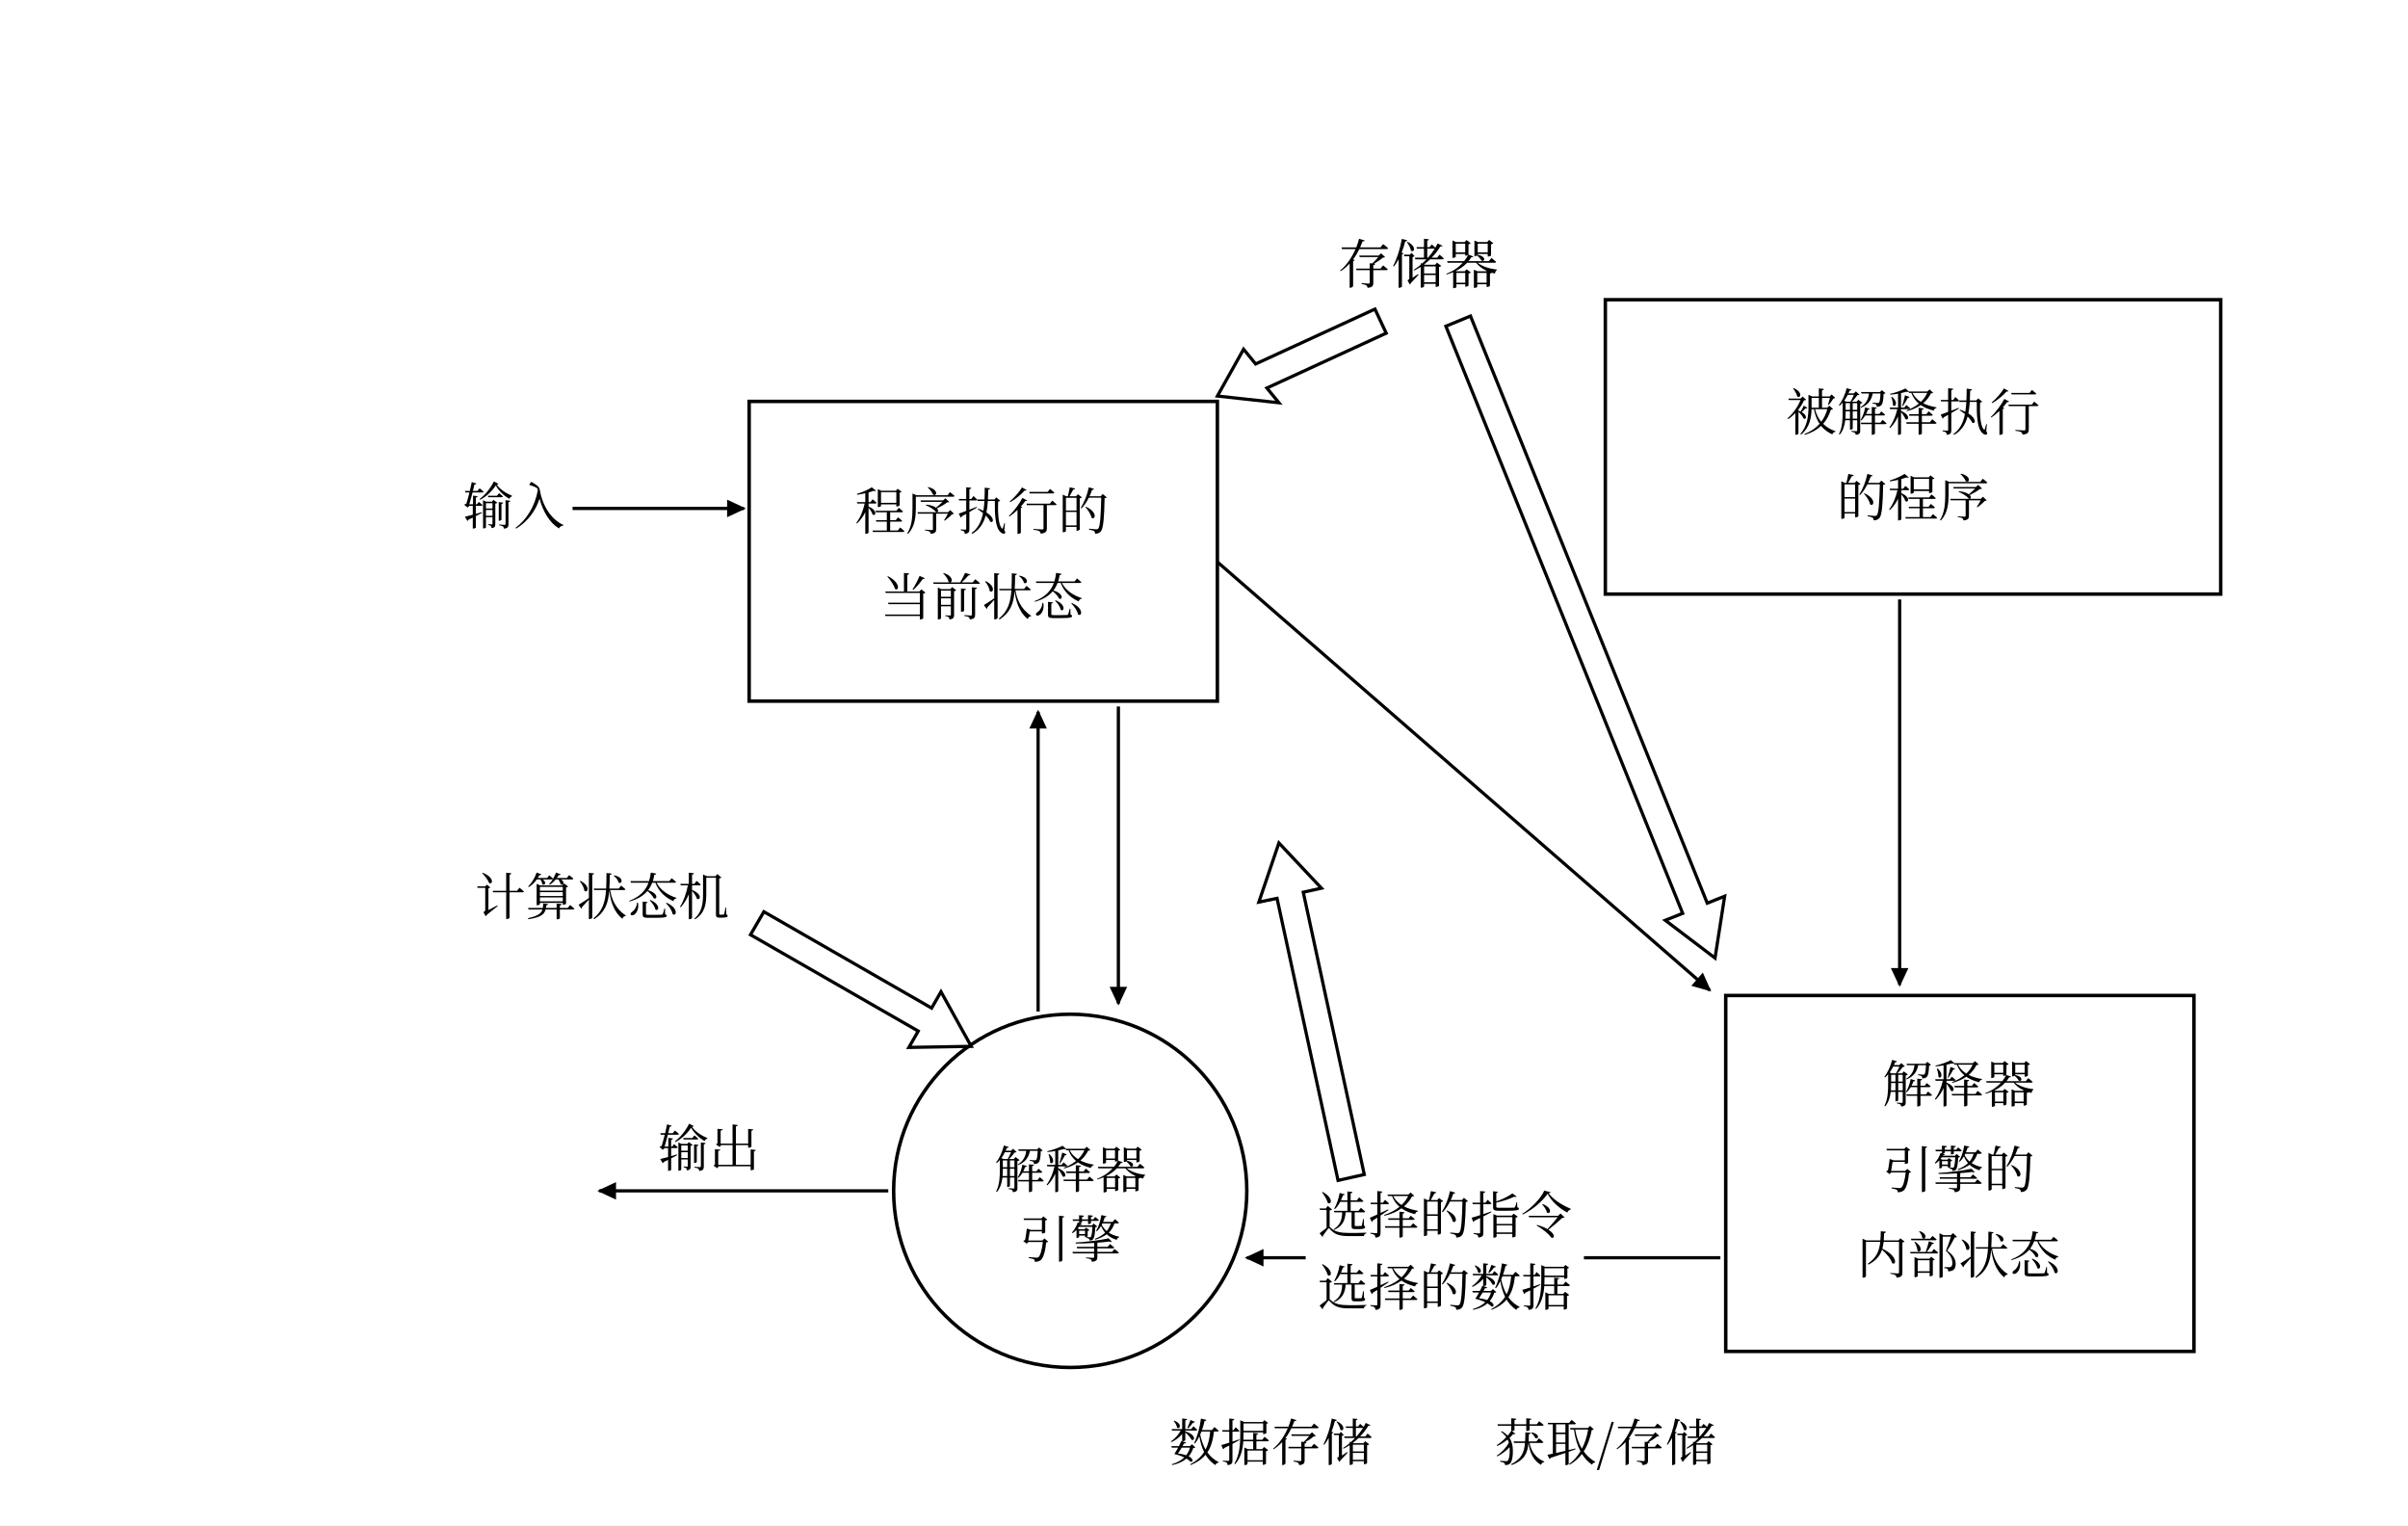
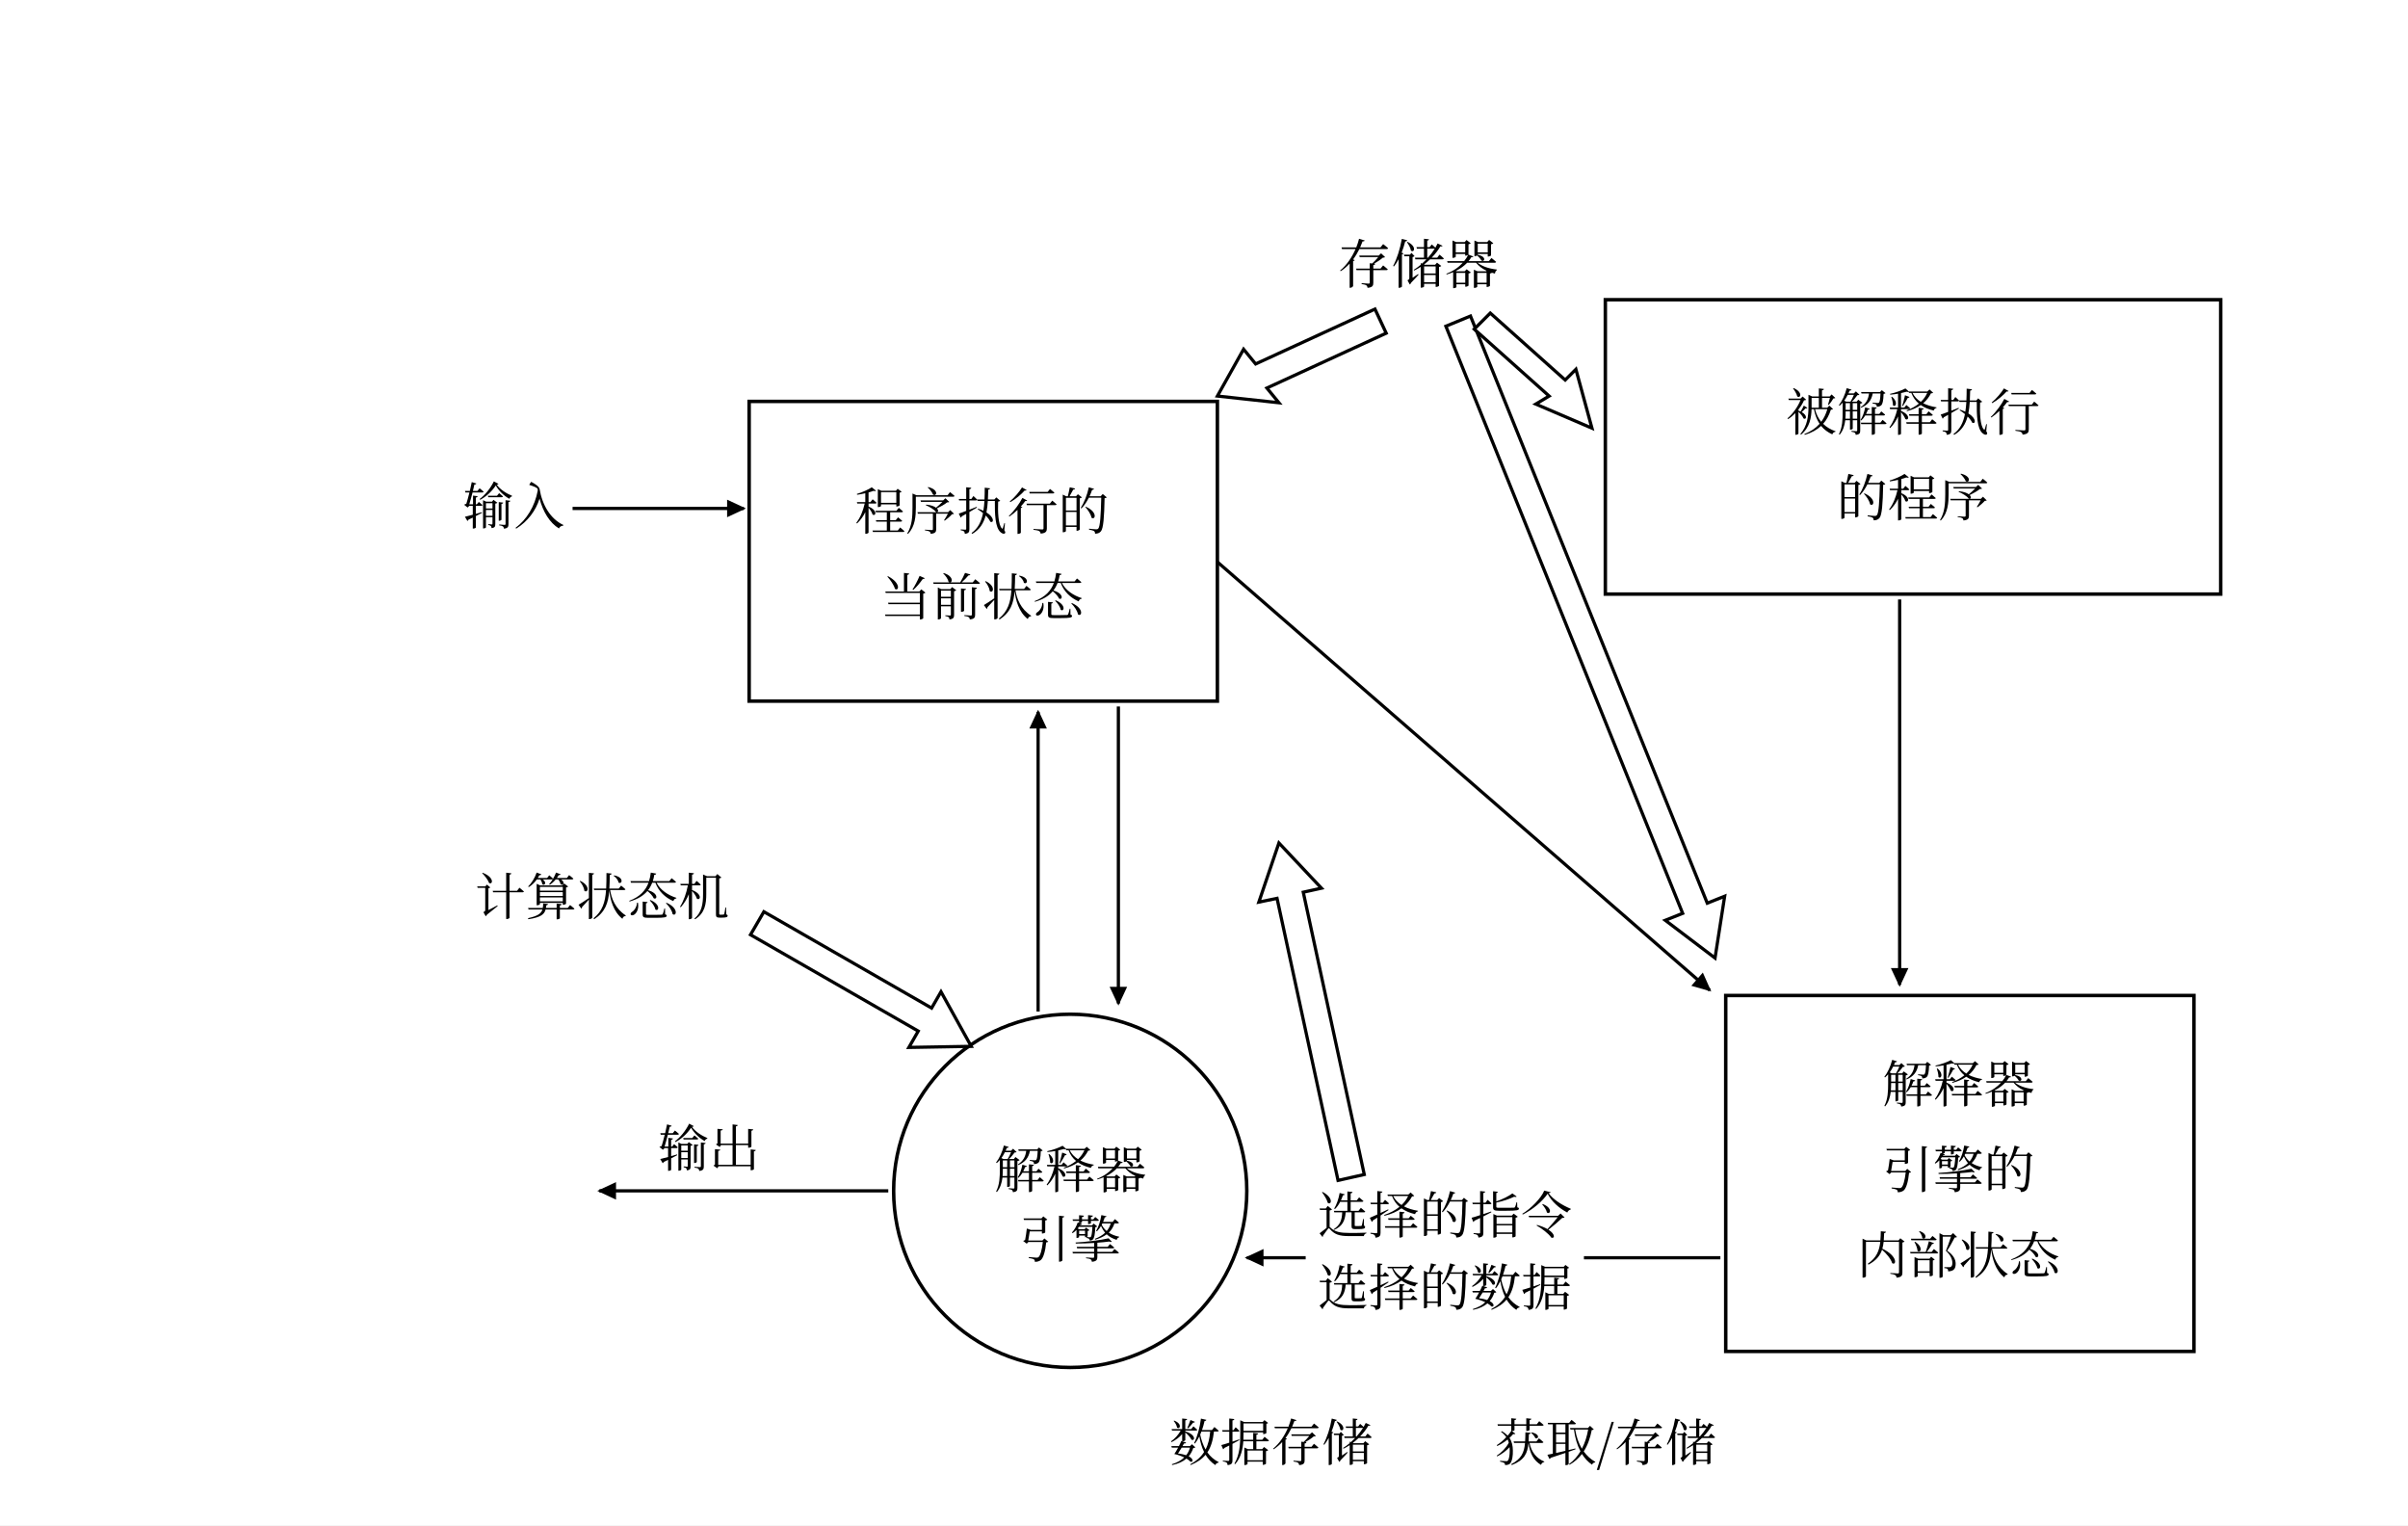
<svg xmlns="http://www.w3.org/2000/svg" viewBox="0 0 900 570" width="900" height="570" role="img" aria-labelledby="fig07-15-title fig07-15-desc">
  <defs>
    <marker id="fig07-15-ah" viewBox="0 0 10 10" refX="8.5" refY="5" markerWidth="6.5" markerHeight="6.5" orient="auto-start-reverse">
      <path d="M0.5,0.8 L9.5,5 L0.5,9.2 Z" fill="#000000" />
    </marker>
  </defs>
  <rect width="900" height="570" fill="#ffffff" />
  <g font-family="SimSun, 'Noto Serif CJK SC', 'WenQuanYi Zen Hei', serif" fill="#000000">
    <rect x="280" y="150" width="175" height="112" fill="#ffffff" stroke="#000000" stroke-width="1.3" />
    <text x="367" y="198" text-anchor="middle" font-size="19">程序执行的</text>
    <text x="367" y="230" text-anchor="middle" font-size="19">当前状态</text>
    <rect x="600" y="112" width="230" height="110" fill="#ffffff" stroke="#000000" stroke-width="1.3" />
    <text x="715" y="161" text-anchor="middle" font-size="19">被解释执行</text>
    <text x="715" y="193" text-anchor="middle" font-size="19">的程序</text>
    <rect x="645" y="372" width="175" height="133" fill="#ffffff" stroke="#000000" stroke-width="1.3" />
    <text x="732" y="412" text-anchor="middle" font-size="19">解释器</text>
    <text x="732" y="444" text-anchor="middle" font-size="19">引擎的</text>
    <text x="732" y="476" text-anchor="middle" font-size="19">内部状态</text>
    <circle cx="400" cy="445" r="66" fill="#ffffff" stroke="#000000" stroke-width="1.3" />
    <text x="400" y="444" text-anchor="middle" font-size="19">解释器</text>
    <text x="400" y="470" text-anchor="middle" font-size="19">引擎</text>
    <text x="192" y="196" text-anchor="middle" font-size="19">输入</text>
    <line x1="214" y1="190" x2="278" y2="190" stroke="#000000" stroke-width="1.2" marker-end="url(#fig07-15-ah)" />
    <text x="265" y="436" text-anchor="middle" font-size="19">输出</text>
    <line x1="332" y1="445" x2="224" y2="445" stroke="#000000" stroke-width="1.2" marker-end="url(#fig07-15-ah)" />
    <line x1="388" y1="378" x2="388" y2="266" stroke="#000000" stroke-width="1.2" marker-end="url(#fig07-15-ah)" />
    <line x1="418" y1="264" x2="418" y2="375" stroke="#000000" stroke-width="1.2" marker-end="url(#fig07-15-ah)" />
    <line x1="455" y1="210" x2="639" y2="370" stroke="#000000" stroke-width="1.2" marker-end="url(#fig07-15-ah)" />
    <line x1="710" y1="224" x2="710" y2="368" stroke="#000000" stroke-width="1.2" marker-end="url(#fig07-15-ah)" />
    <text x="540" y="461" text-anchor="middle" font-size="19">选择的指令</text>
    <text x="540" y="488" text-anchor="middle" font-size="19">选择的数据</text>
    <line x1="488" y1="470" x2="466" y2="470" stroke="#000000" stroke-width="1.2" marker-end="url(#fig07-15-ah)" />
    <line x1="592" y1="470" x2="643" y2="470" stroke="#000000" stroke-width="1.2" />
    <text x="225" y="342" text-anchor="middle" font-size="19">计算状态机</text>
    <polygon points="280.5,349.3 343.2,385.3 339.7,391.4 363,391 351.7,370.6 348.2,376.7 285.5,340.7" fill="#ffffff" stroke="#000000" stroke-width="1.2" />
    <text x="530" y="106" text-anchor="middle" font-size="20">存储器</text>
    <polygon points="513.9,115.5 469.3,136.0 464.8,130.5 455,148 478.0,150.5 473.5,145.0 518.1,124.5" fill="#ffffff" stroke="#000000" stroke-width="1.2" />
    <polygon points="540.4,121.9 628.9,341.3 622.4,343.9 641,358 644.6,334.9 638.1,337.5 549.6,118.1" fill="#ffffff" stroke="#000000" stroke-width="1.2" />
+     <polygon points="551,123 579,148 574,151 595,160 589,138 585,142 557,117" fill="#ffffff" stroke="#000000" stroke-width="1.2" />
    <polygon points="509.9,438.9 487.1,333.4 493.9,331.9 478,315 470.5,337.1 477.3,335.7 500.1,441.1" fill="#ffffff" stroke="#000000" stroke-width="1.2" />
    <text x="475" y="546" text-anchor="middle" font-size="19">数据存储</text>
    <text x="600" y="546" text-anchor="middle" font-size="19">获取/存储</text>
  </g>
</svg>
